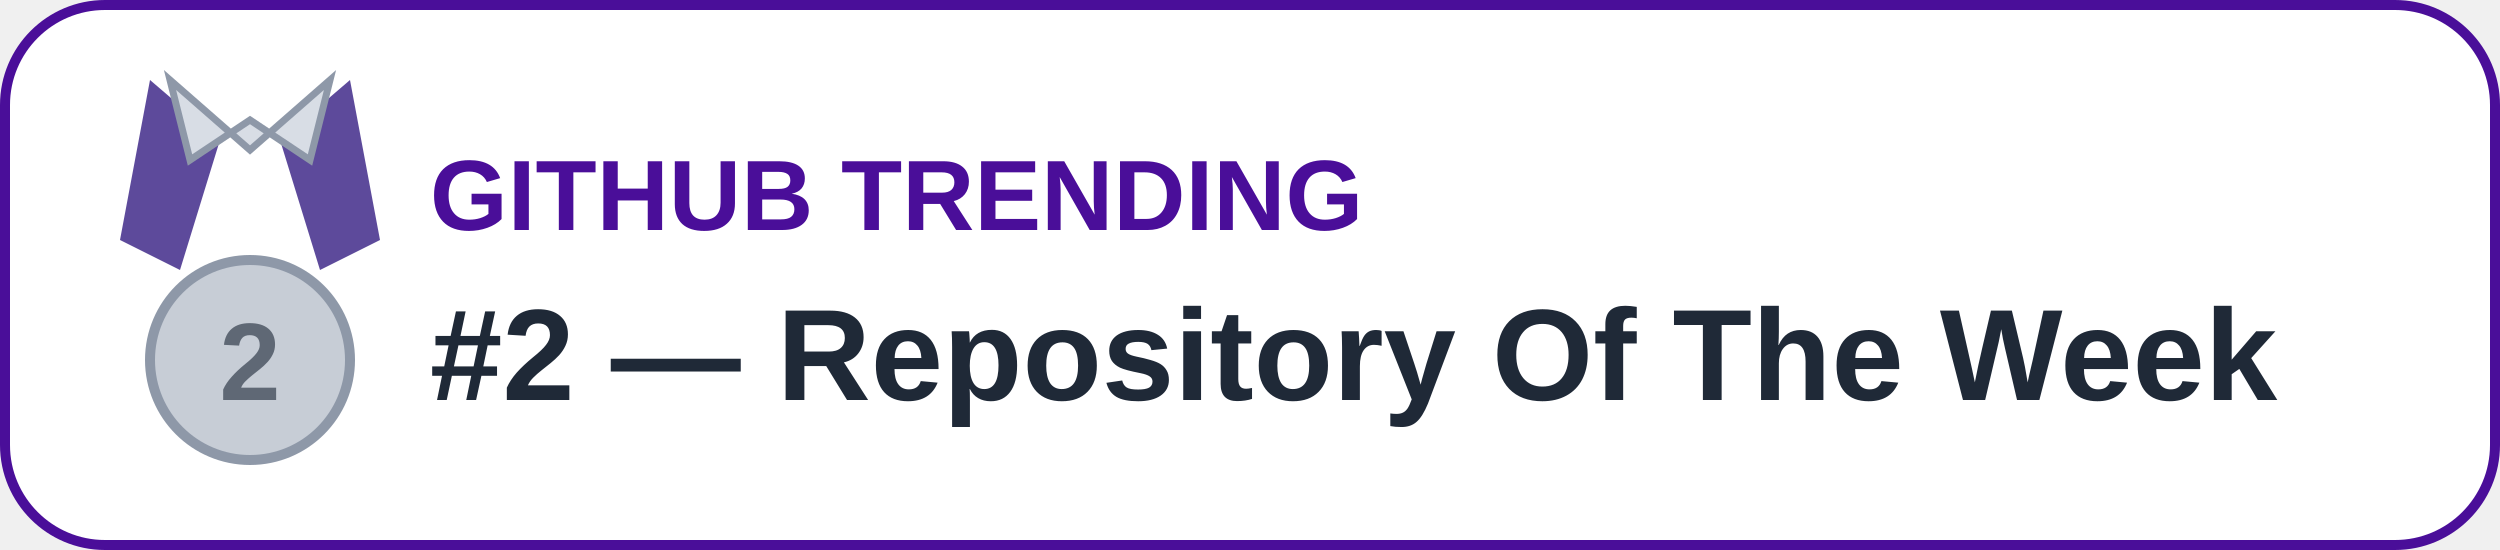
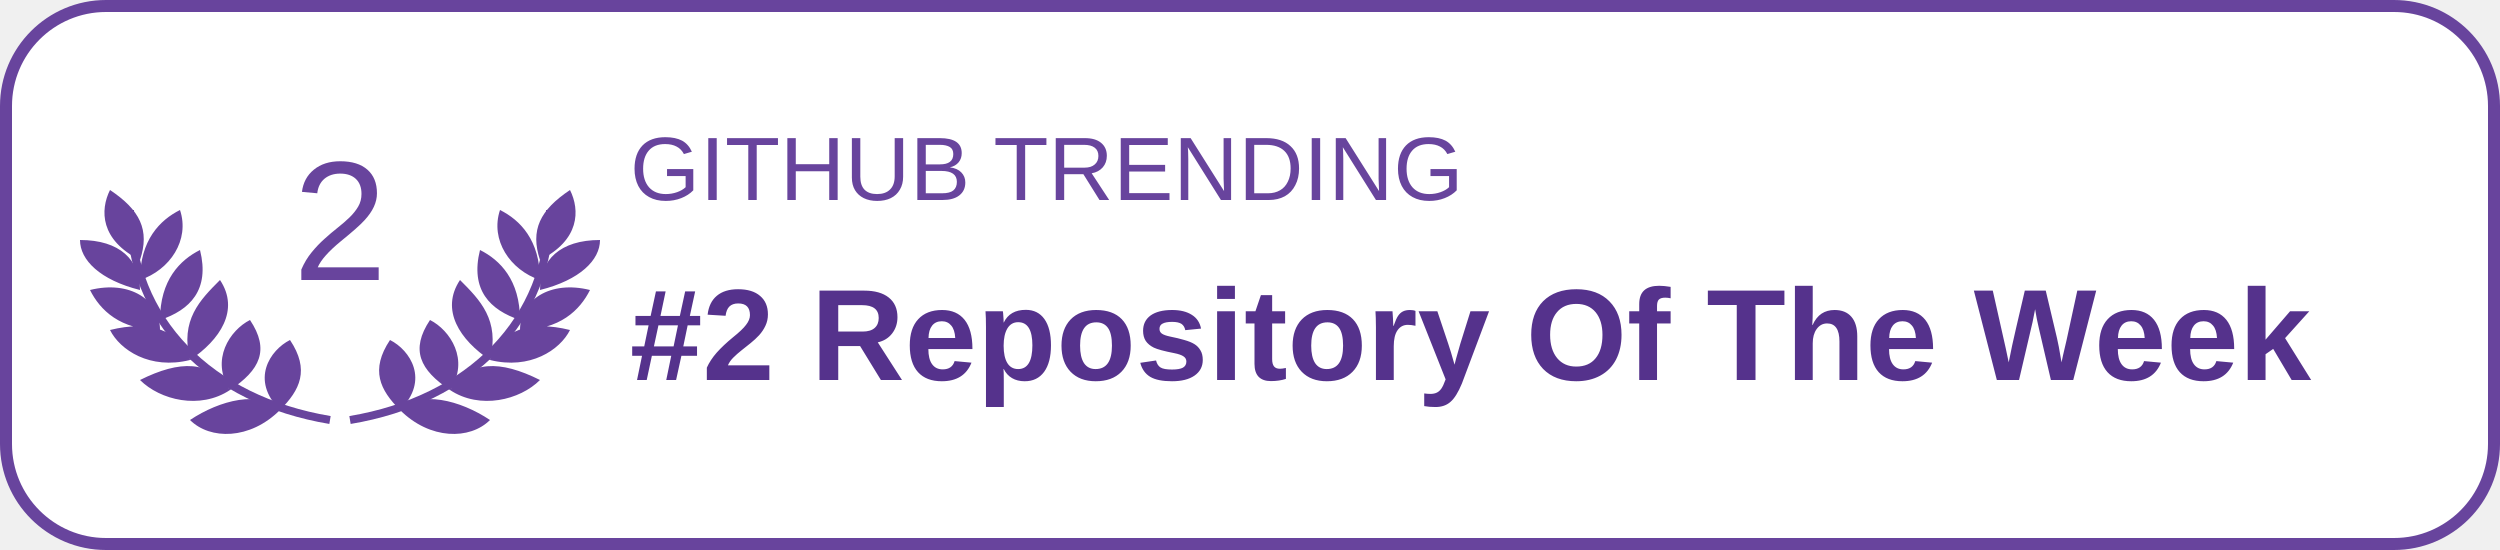
<svg xmlns="http://www.w3.org/2000/svg" width="250" height="55" viewBox="0 0 250 55" role="img" aria-labelledby="title desc">
-   <rect x="0.5" y="0.5" width="249" height="54" rx="10" fill="#fff" stroke="#4a0e99" />
-   <path d="M15 8l7 6-4 13-6-3zM35 8l-7 6 4 13 6-3z" fill="#5d4a9b" />
-   <path d="M17 8l8 7 8-7-2 8-6-4-6 4z" fill="#d8dde5" stroke="#8e98a8" stroke-width=".7" />
-   <circle cx="25" cy="36" r="10" fill="#c7cdd6" stroke="#8e98a8" stroke-width="1" />
-   <text x="25" y="40" text-anchor="middle" font-family="Arial, sans-serif" font-size="11" font-weight="700" fill="#5f6875">2</text>
-   <text x="43" y="23" font-family="Arial, sans-serif" font-size="10" font-weight="700" fill="#4a0e99">GITHUB TRENDING</text>
-   <text x="43" y="40" font-family="Arial, sans-serif" font-size="13" font-weight="700" fill="#1f2937">#2 — Repository Of The Week</text>
+   <rect x="0.6" y="0.6" width="248.8" height="53.8" rx="10" fill="#fff" stroke="#68449d" stroke-width="1.2" />
+   <defs>
+     <g id="laurel-half">
+       <path d="M33 42C21 40 13 32 13 21" fill="none" stroke="#68449d" stroke-width="0.8" />
+       <path d="M14 26C10 24 10 21 11 19C14 21 15 23 14 26ZM14 29C10 28 8 26 8 24C12 24 14 26 14 29ZM16 33C12 33 10 31 9 29C13 28 16 30 16 33ZM19 36C15 37 12 35 11 33C15 32 18 33 19 36ZM23 39C20 41 16 40 14 38C18 36 21 36 23 39ZM28 41C25 44 21 44 19 42C22 40 26 39 28 41ZM14 28C14 24 16 22 18 21C19 24 17 27 14 28ZM16 32C16 28 18 26 20 25C21 29 19 31 16 32ZM19 36C18 32 20 30 22 28C24 31 22 34 19 36ZM23 39C21 36 23 33 25 32C27 35 26 37 23 39ZM28 41C25 38 27 35 29 34C31 37 30 39 28 41Z" fill="#68449d" />
+     </g>
+   </defs>
+   <use href="#laurel-half" />
+   <use href="#laurel-half" transform="translate(68 0) scale(-1 1)" />
+   <text x="34" y="28" text-anchor="middle" font-family="Arial, sans-serif" font-size="17" fill="#68449d">2</text>
+   <text x="63" y="20" font-family="Arial, sans-serif" font-size="9" fill="#68449d">GITHUB TRENDING</text>
+   <text x="63" y="38" font-family="Arial, sans-serif" font-size="13" font-weight="700" fill="#55328c">#2 Repository Of The Week</text>
</svg>
